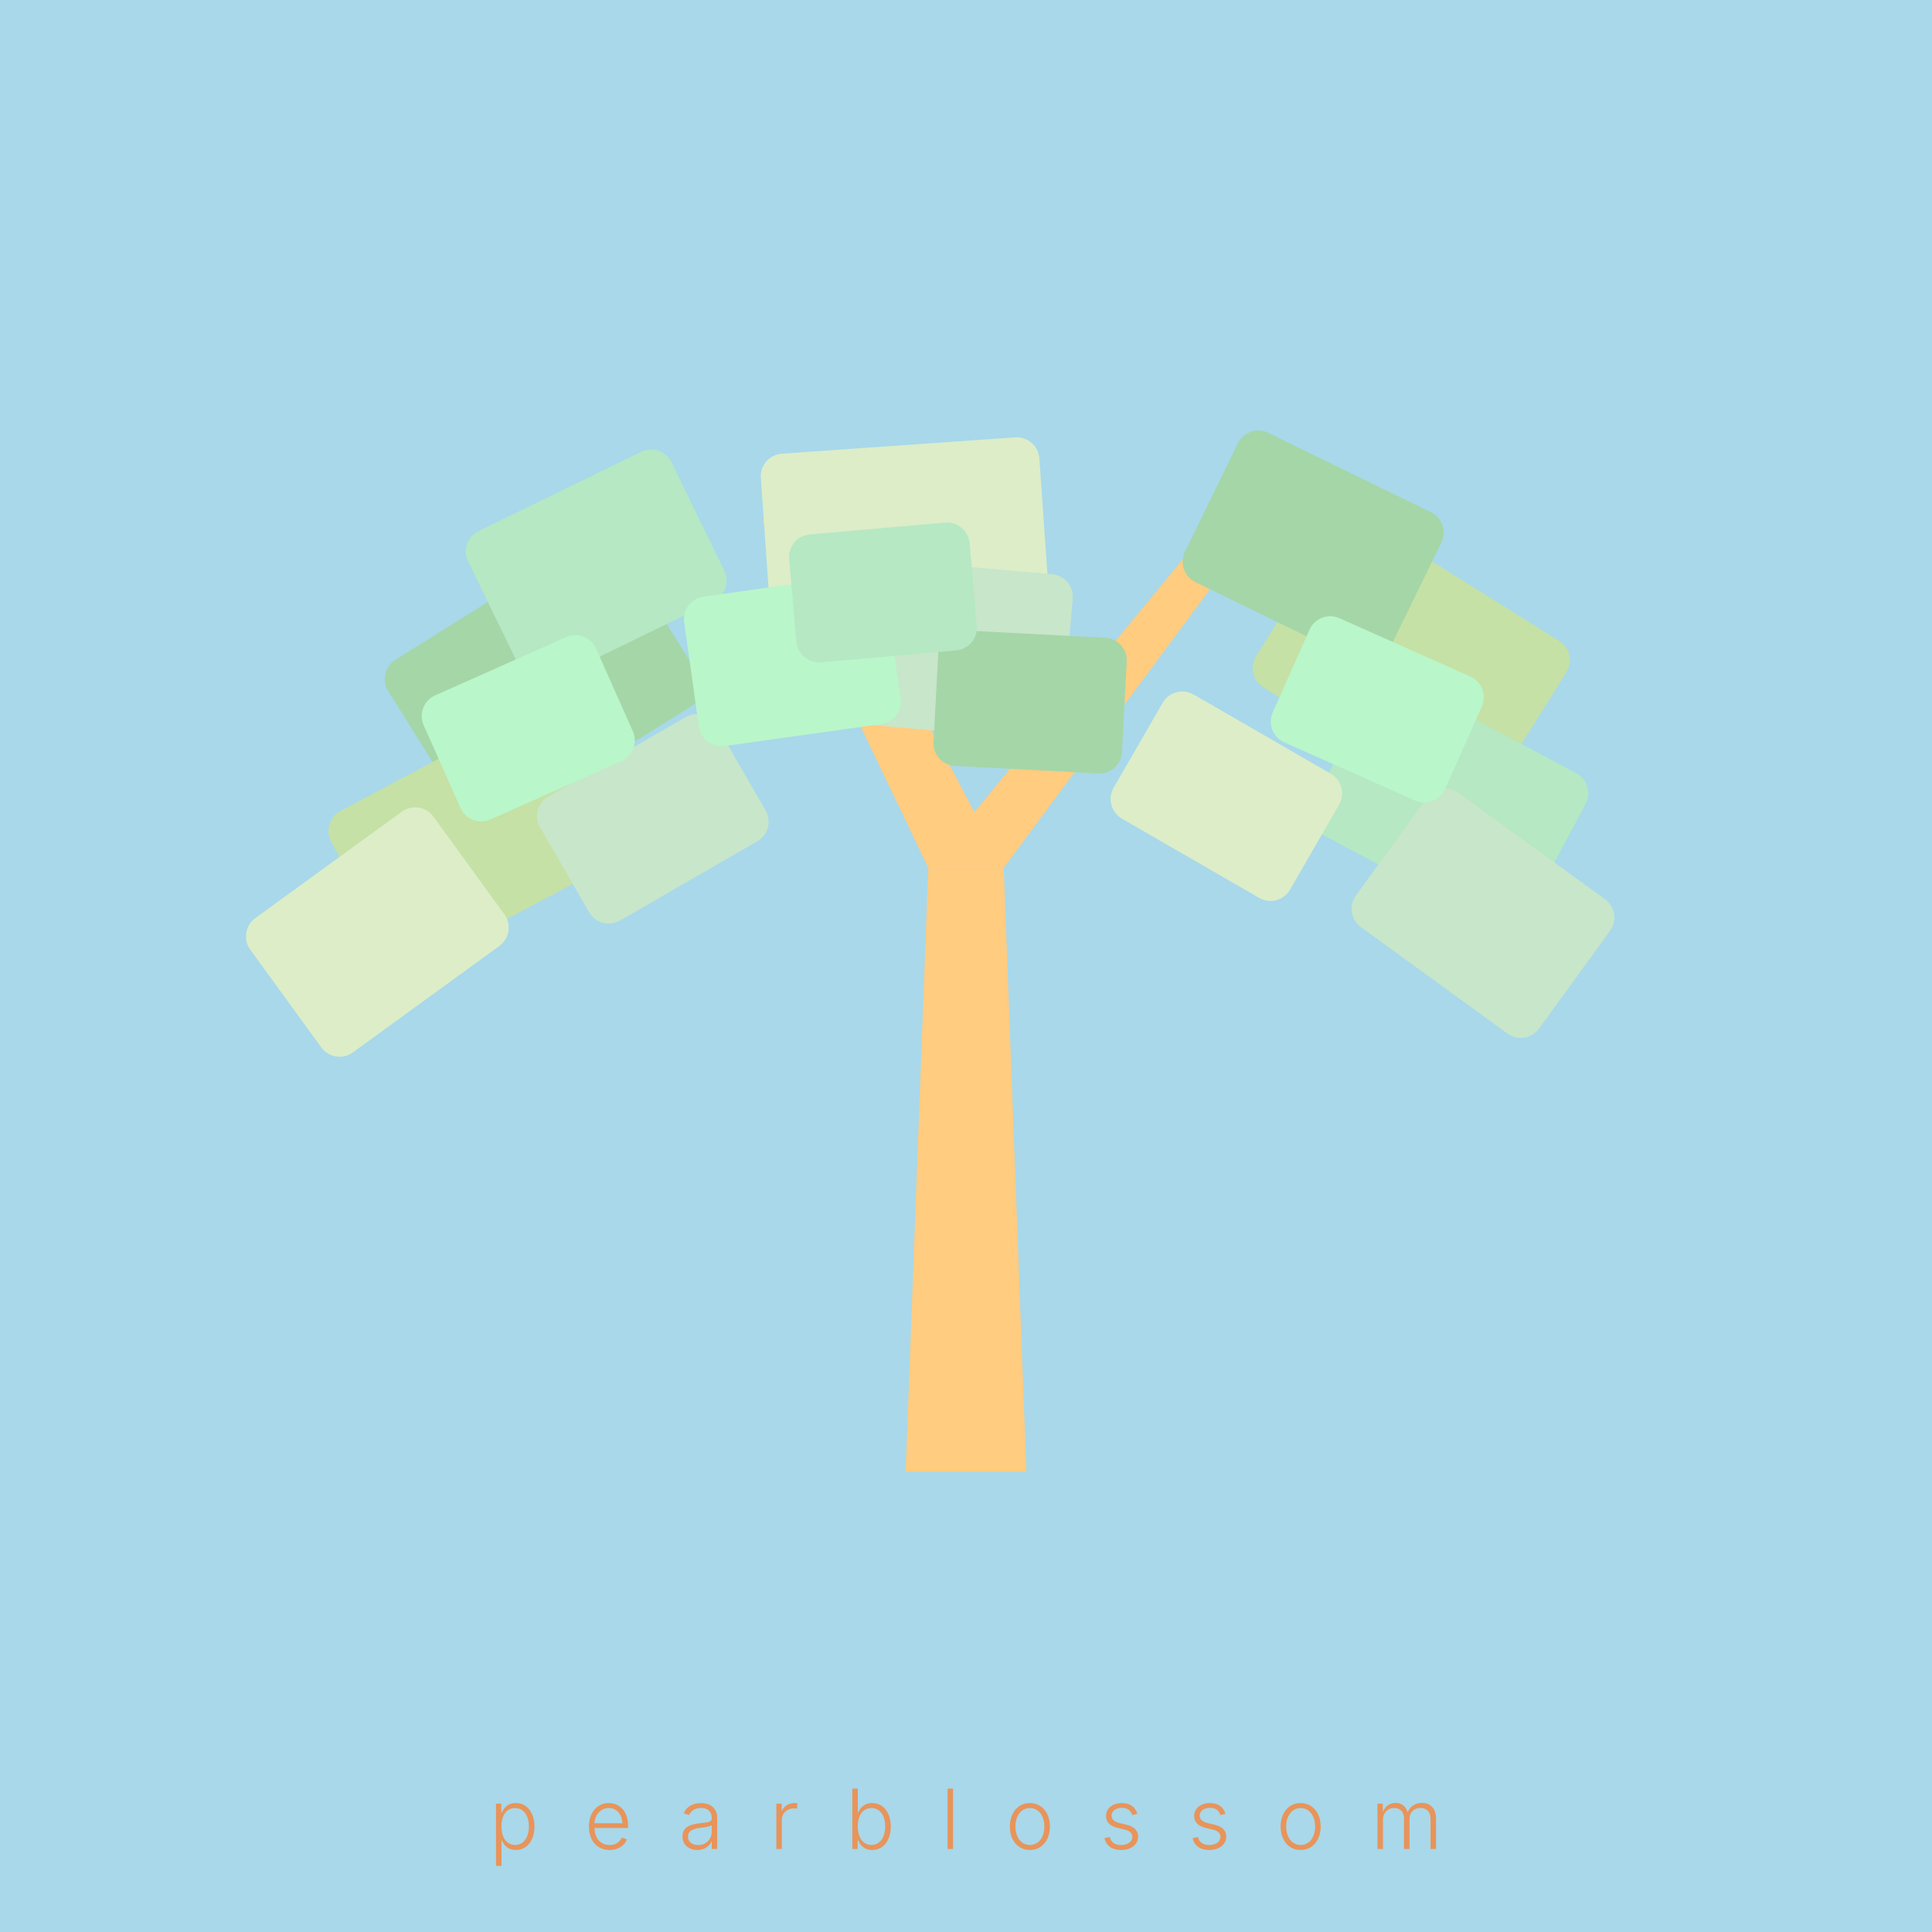
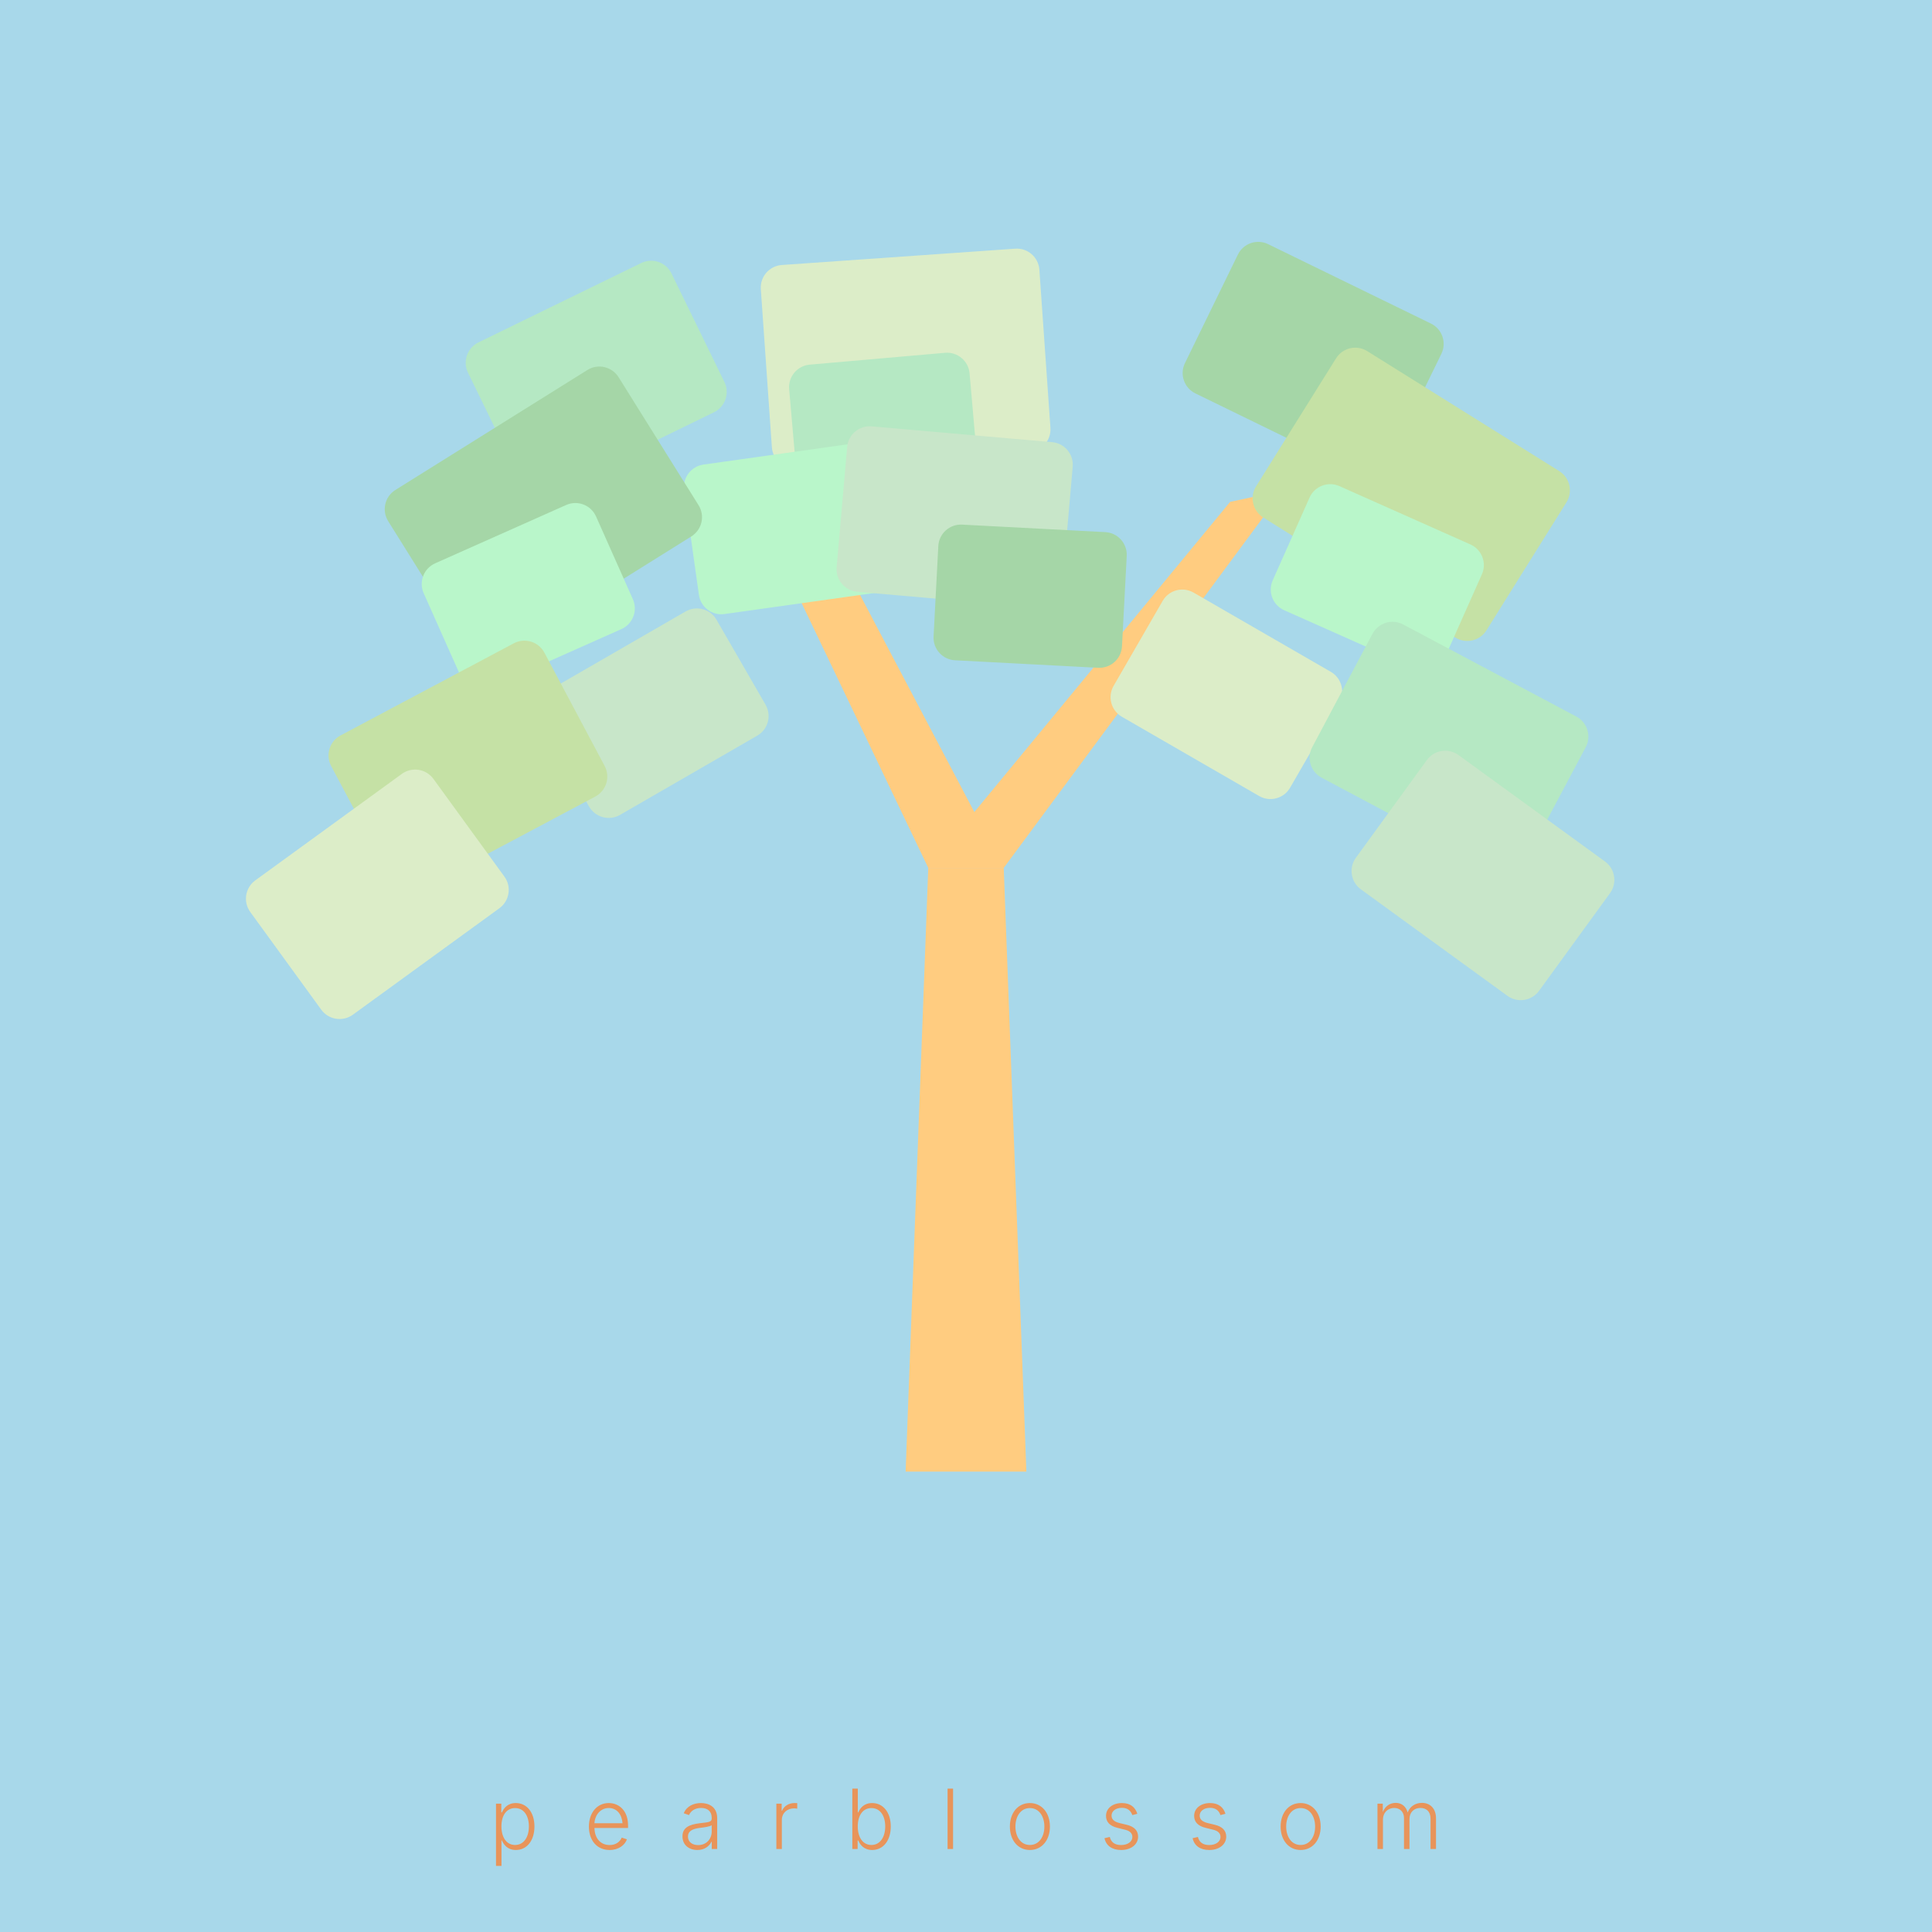
<svg xmlns="http://www.w3.org/2000/svg" viewBox="0 0 512 512" width="512" height="512">
  <rect x="0" y="0" width="512" height="512" fill="#A8D8EA" />
  <polygon points="240,390 272,390 266,230 246,230" fill="#FFCC80" />
  <polygon points="246,230 266,230 216,135 202,138" fill="#FFCC80" />
  <polygon points="246,230 266,230 340,130 326,133" fill="#FFCC80" />
-   <rect x="108" y="155" width="72" height="52" rx="6" fill="#A5D6A7" transform="rotate(-32, 144, 181)" />
-   <rect x="92" y="200" width="64" height="46" rx="6" fill="#C5E1A5" transform="rotate(-28, 124, 223)" />
-   <rect x="128" y="128" width="60" height="44" rx="6" fill="#B5E8C3" transform="rotate(-26, 158, 150)" />
-   <rect x="70" y="225" width="60" height="44" rx="6" fill="#DCEDC8" transform="rotate(-36, 100, 247)" />
-   <rect x="146" y="198" width="54" height="38" rx="6" fill="#C8E6C9" transform="rotate(-30, 173, 217)" />
-   <rect x="115" y="175" width="50" height="36" rx="6" fill="#B9F6CA" transform="rotate(-24, 140, 193)" />
-   <rect x="338" y="150" width="72" height="52" rx="6" fill="#C5E1A5" transform="rotate(32, 374, 176)" />
-   <rect x="352" y="190" width="64" height="46" rx="6" fill="#B5E8C3" transform="rotate(28, 384, 213)" />
-   <rect x="318" y="123" width="60" height="44" rx="6" fill="#A5D6A7" transform="rotate(26, 348, 145)" />
-   <rect x="363" y="220" width="60" height="44" rx="6" fill="#C8E6C9" transform="rotate(36, 393, 242)" />
-   <rect x="298" y="192" width="54" height="38" rx="6" fill="#DCEDC8" transform="rotate(30, 325, 211)" />
-   <rect x="340" y="170" width="50" height="36" rx="6" fill="#B9F6CA" transform="rotate(24, 365, 188)" />
-   <rect x="203" y="118" width="74" height="54" rx="6" fill="#DCEDC8" transform="rotate(-4, 240, 145)" />
-   <rect x="223" y="150" width="60" height="44" rx="6" fill="#C8E6C9" transform="rotate(5, 253, 172)" />
-   <rect x="183" y="155" width="54" height="40" rx="6" fill="#B9F6CA" transform="rotate(-8, 210, 175)" />
-   <rect x="248" y="168" width="50" height="36" rx="6" fill="#A5D6A7" transform="rotate(3, 273, 186)" />
-   <rect x="210" y="140" width="48" height="34" rx="6" fill="#B5E8C3" transform="rotate(-5, 234, 157)" />
+   <rect x="203" y="68" width="74" height="54" rx="6" fill="#DCEDC8" transform="rotate(-4, 240, 95)" />
+   <rect x="210" y="95" width="48" height="34" rx="6" fill="#B5E8C3" transform="rotate(-5, 234, 112)" />
+   <rect x="183" y="120" width="54" height="40" rx="6" fill="#B9F6CA" transform="rotate(-8, 210, 140)" />
+   <rect x="223" y="115" width="60" height="44" rx="6" fill="#C8E6C9" transform="rotate(5, 253, 137)" />
+   <rect x="248" y="140" width="50" height="36" rx="6" fill="#A5D6A7" transform="rotate(3, 273, 158)" />
+   <rect x="128" y="78" width="60" height="44" rx="6" fill="#B5E8C3" transform="rotate(-26, 158, 100)" />
+   <rect x="108" y="110" width="72" height="52" rx="6" fill="#A5D6A7" transform="rotate(-32, 144, 136)" />
+   <rect x="115" y="140" width="50" height="36" rx="6" fill="#B9F6CA" transform="rotate(-24, 140, 158)" />
+   <rect x="146" y="170" width="54" height="38" rx="6" fill="#C8E6C9" transform="rotate(-30, 173, 189)" />
+   <rect x="92" y="180" width="64" height="46" rx="6" fill="#C5E1A5" transform="rotate(-28, 124, 203)" />
+   <rect x="70" y="215" width="60" height="44" rx="6" fill="#DCEDC8" transform="rotate(-36, 100, 237)" />
+   <rect x="318" y="73" width="60" height="44" rx="6" fill="#A5D6A7" transform="rotate(26, 348, 95)" />
+   <rect x="338" y="105" width="72" height="52" rx="6" fill="#C5E1A5" transform="rotate(32, 374, 131)" />
+   <rect x="340" y="135" width="50" height="36" rx="6" fill="#B9F6CA" transform="rotate(24, 365, 153)" />
+   <rect x="298" y="165" width="54" height="38" rx="6" fill="#DCEDC8" transform="rotate(30, 325, 184)" />
+   <rect x="352" y="175" width="64" height="46" rx="6" fill="#B5E8C3" transform="rotate(28, 384, 198)" />
+   <rect x="363" y="210" width="60" height="44" rx="6" fill="#C8E6C9" transform="rotate(36, 393, 232)" />
  <text x="256" y="490" text-anchor="middle" font-family="system-ui,-apple-system,sans-serif" font-size="22" font-weight="300" letter-spacing="12" fill="#E8945A">pearblossom</text>
</svg>
